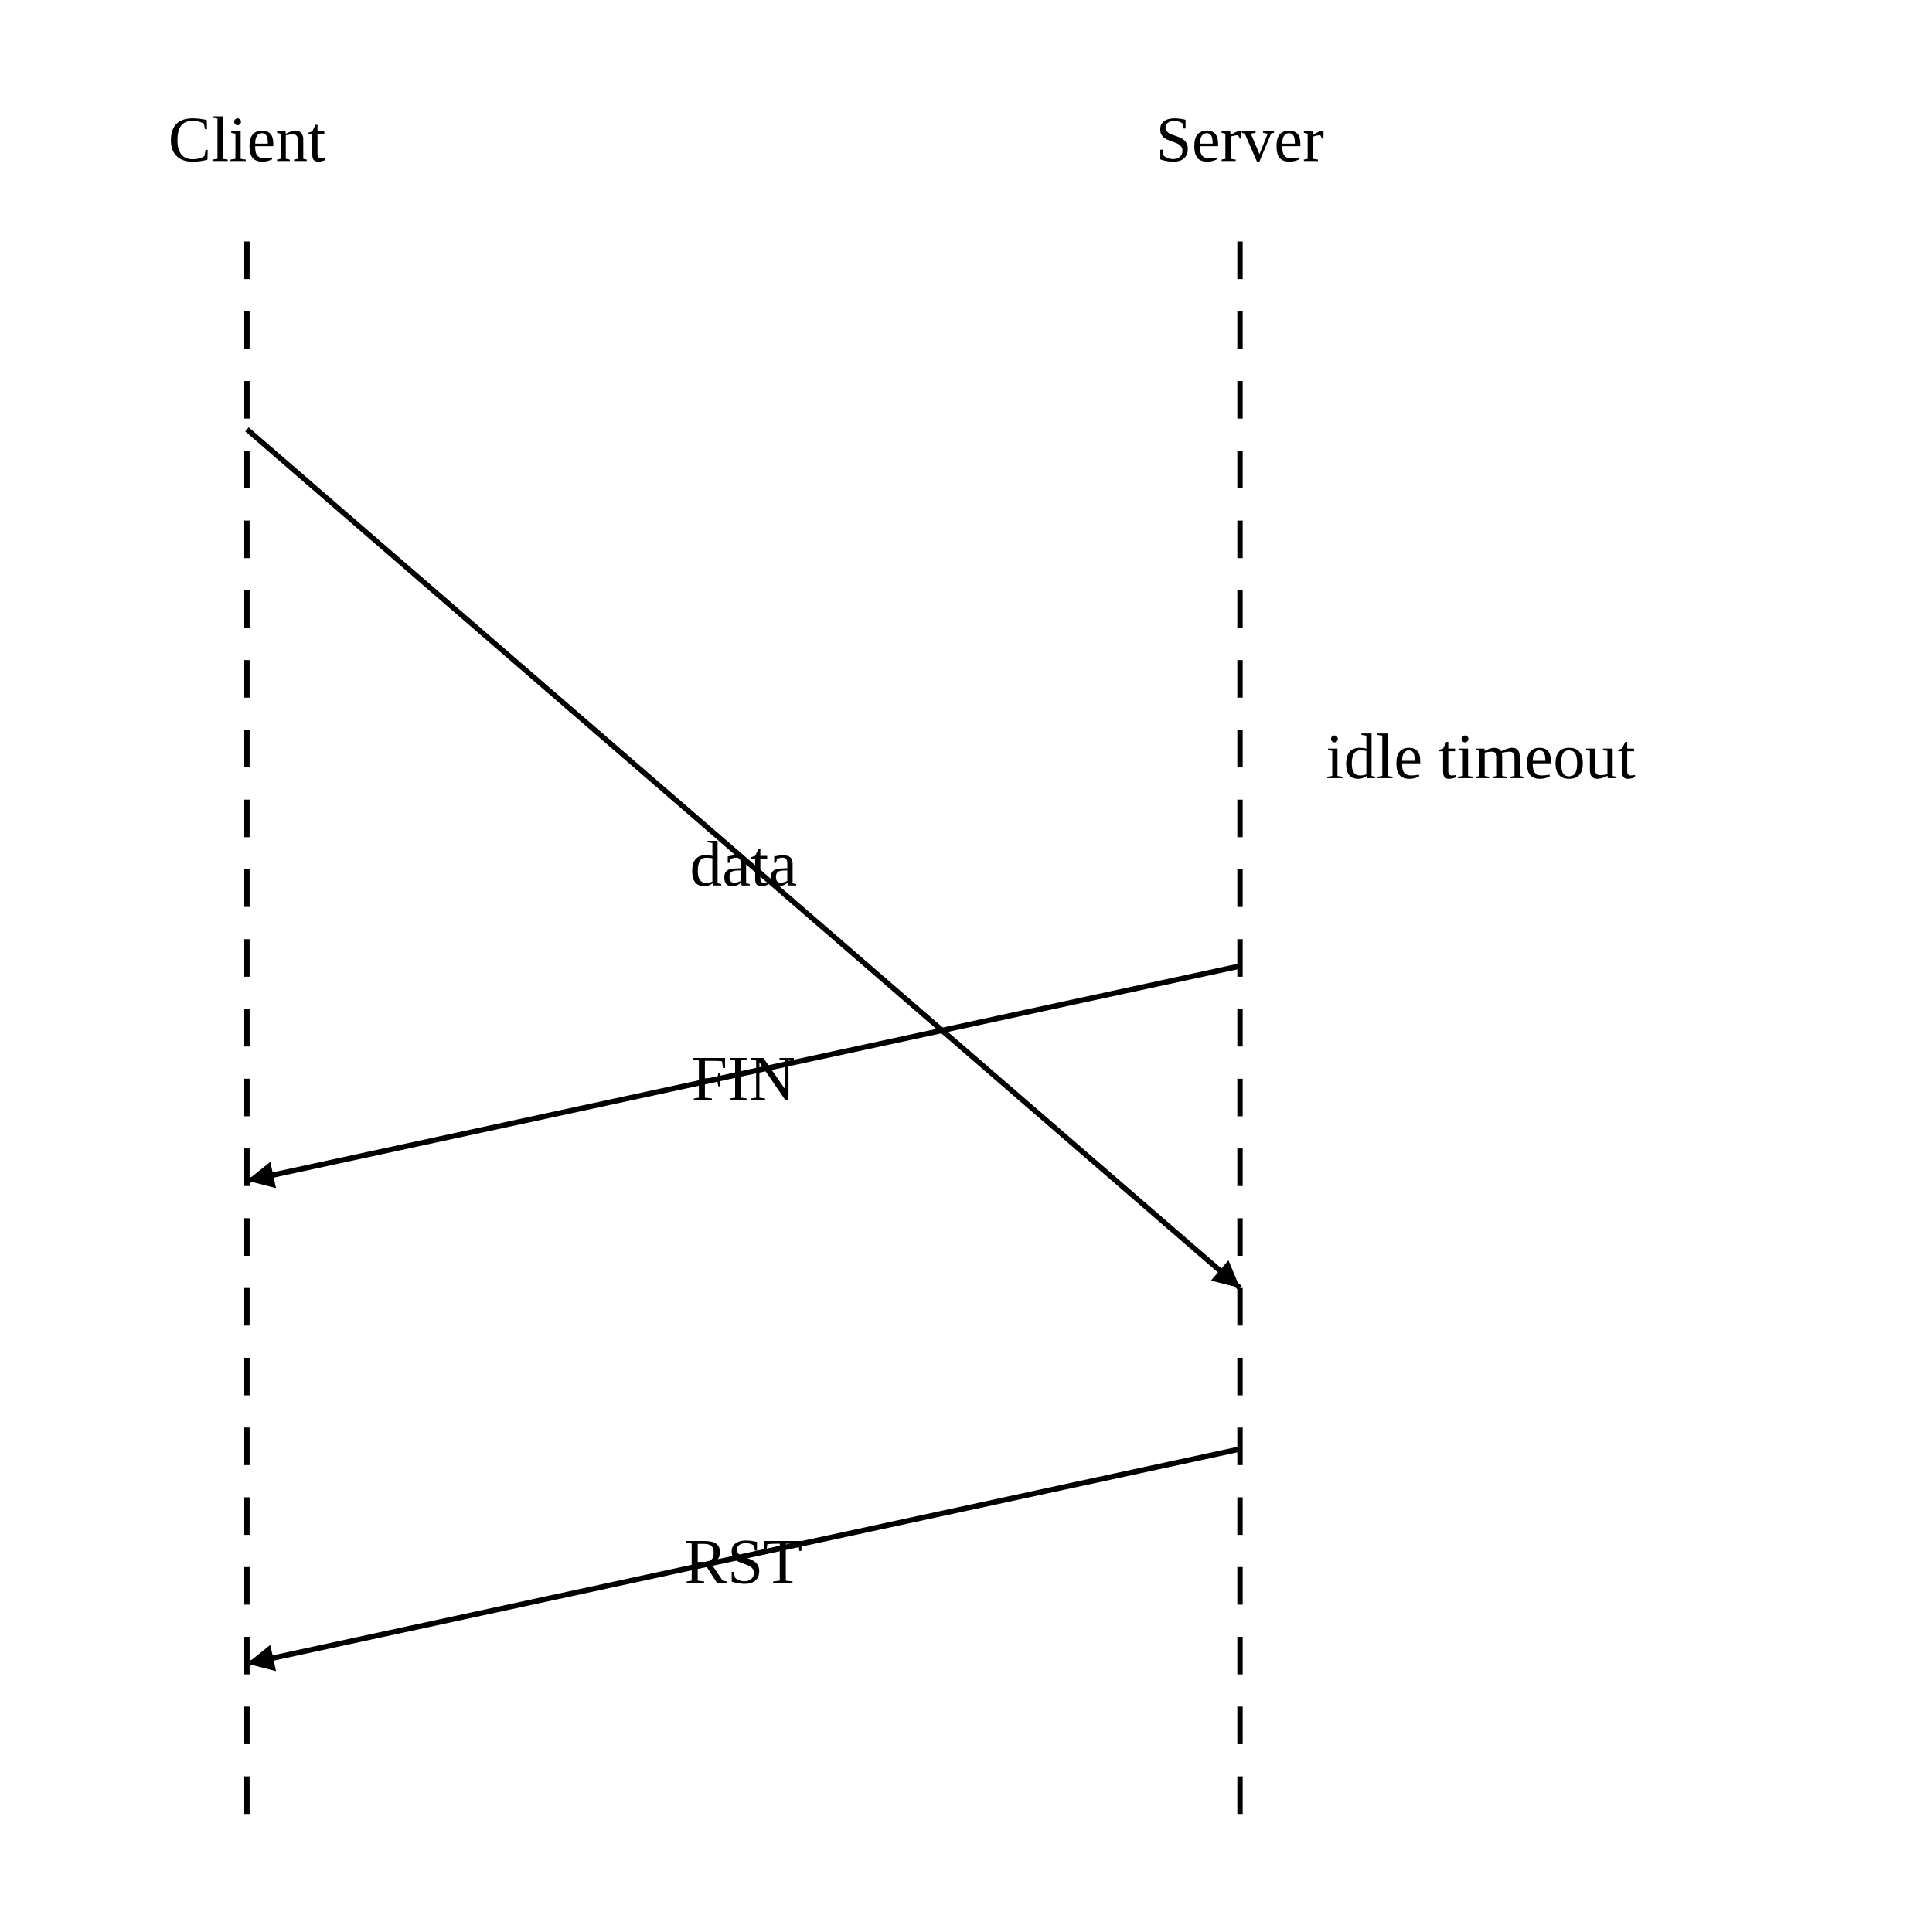
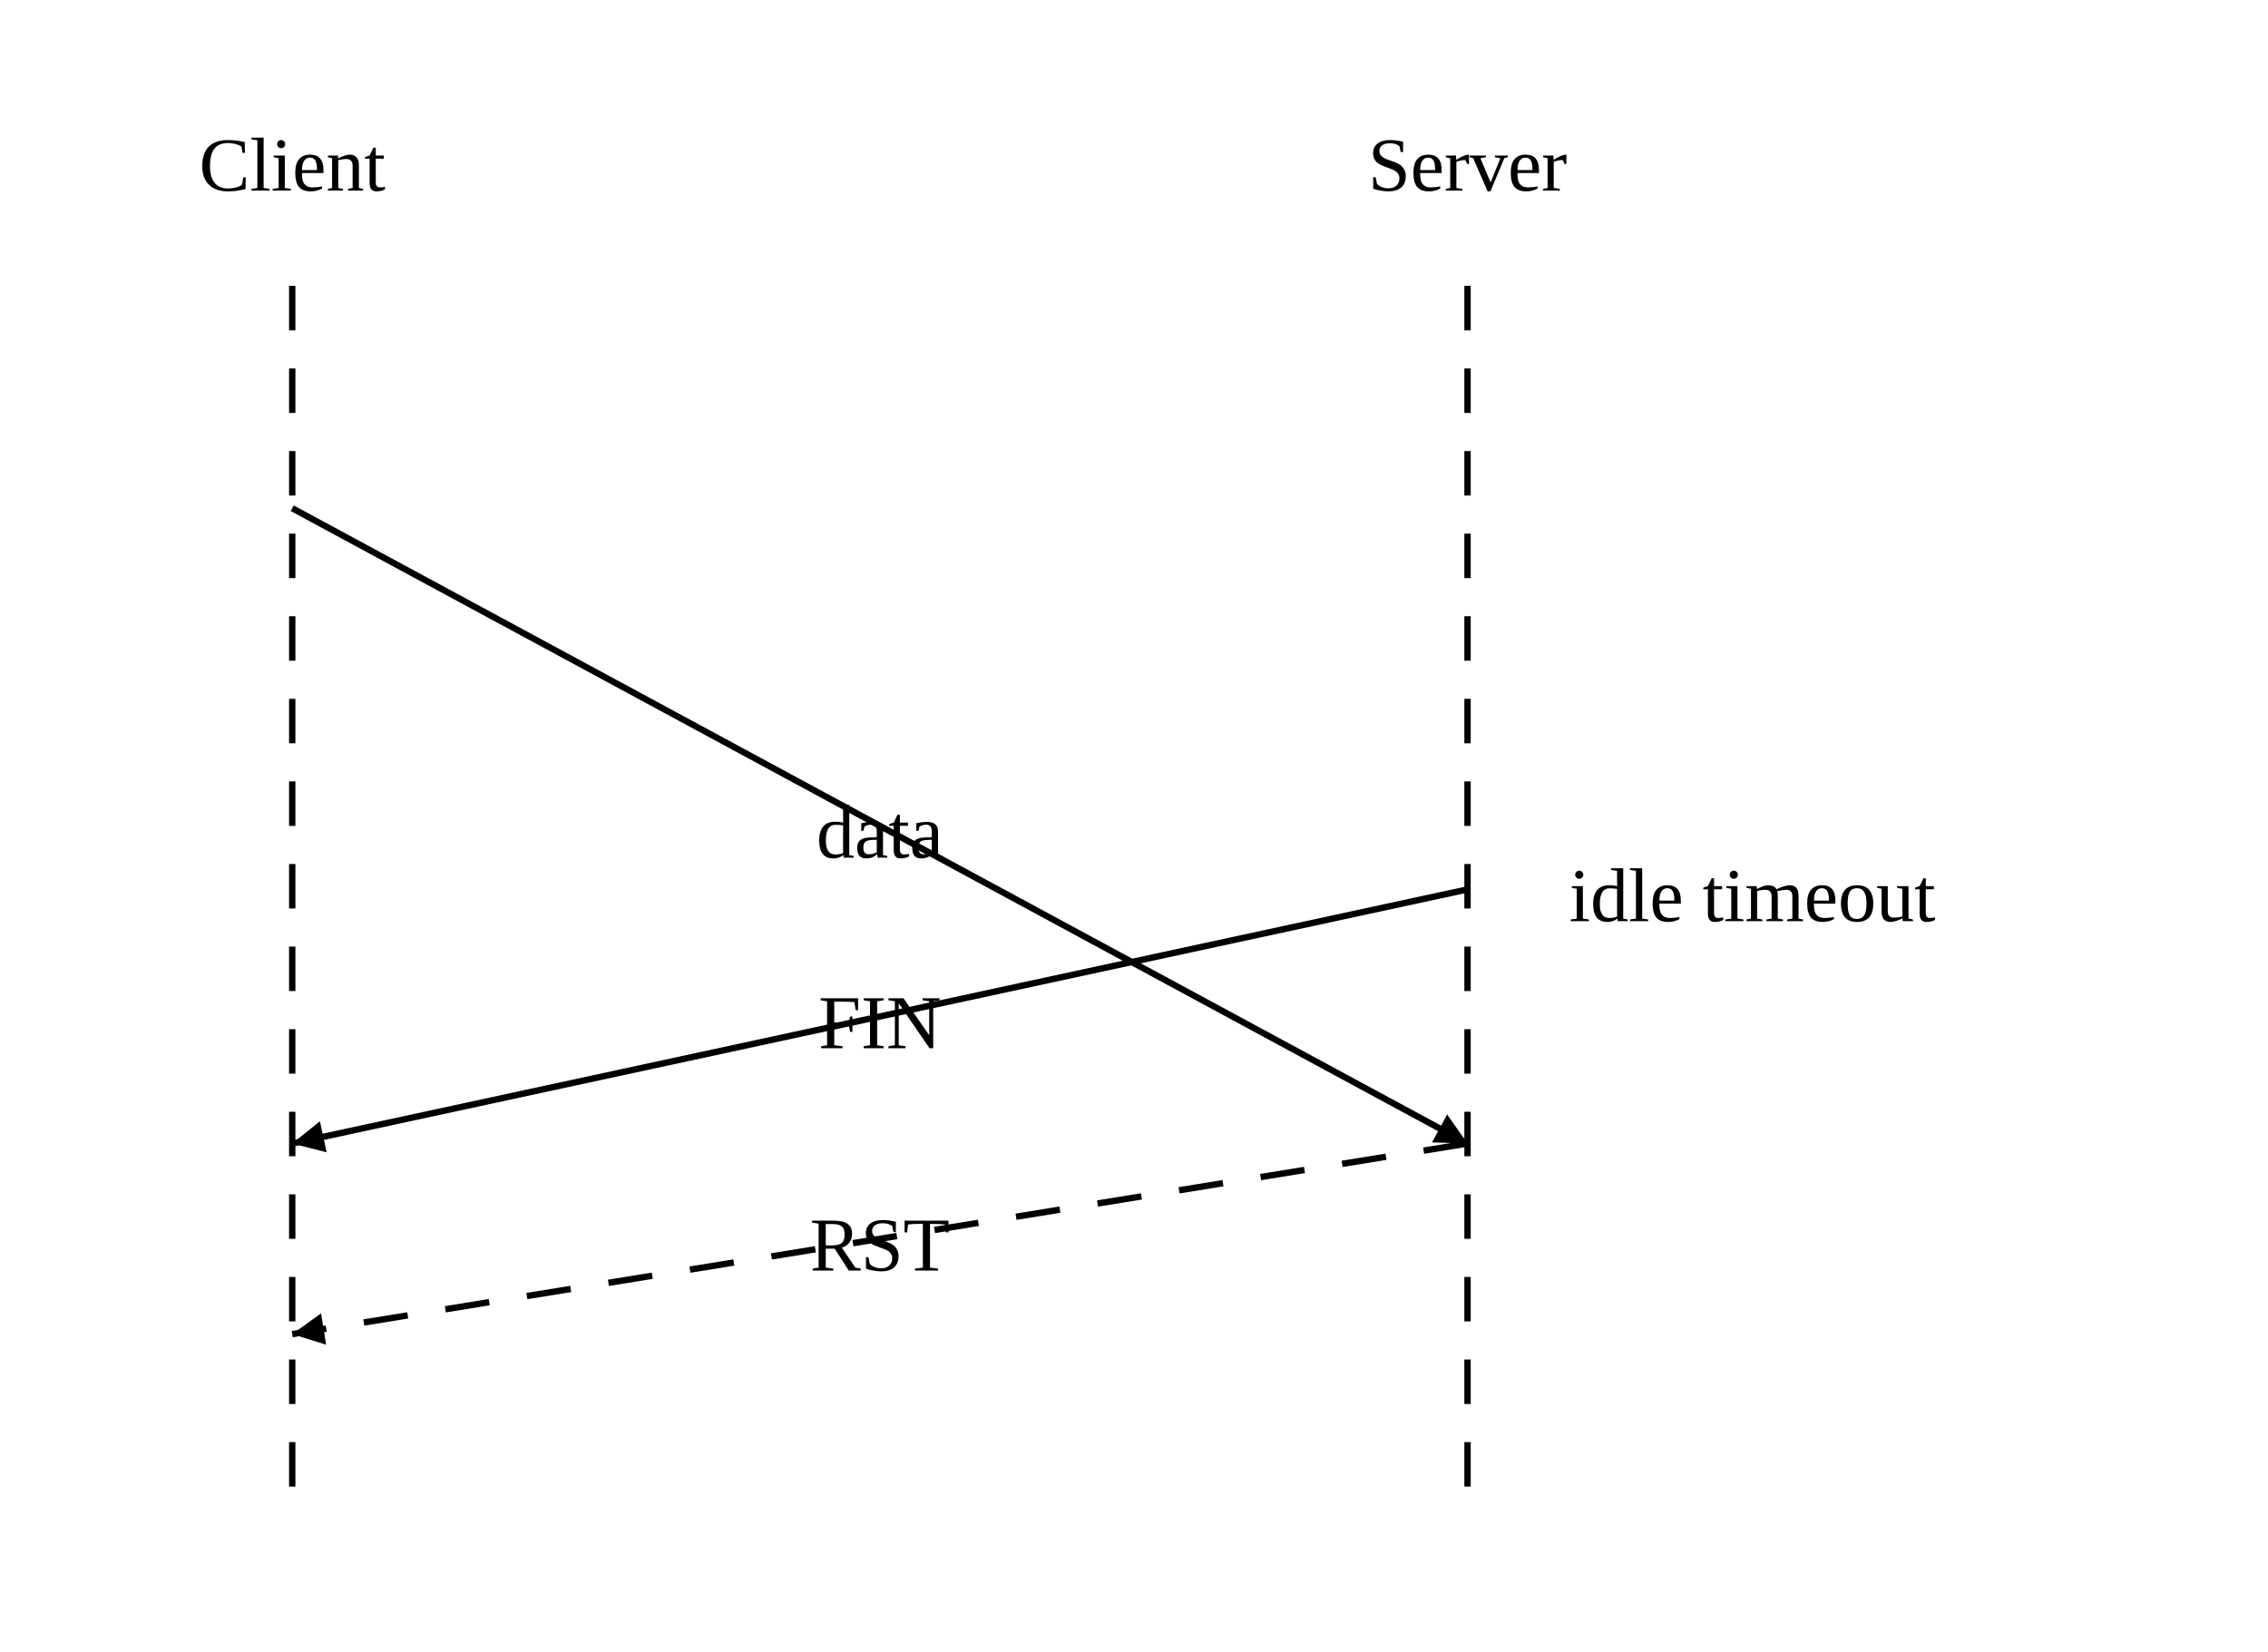
- <svg xmlns="http://www.w3.org/2000/svg" class="diagram" width="357" height="360" viewBox="0 0 357 360">
+ <svg xmlns="http://www.w3.org/2000/svg" class="diagram" width="357" height="260" viewBox="0 0 357 260">
  <defs>
    <marker id="tcp-race-arrow" viewBox="0 0 10 10" refX="10" refY="5" markerWidth="5" markerHeight="5" orient="auto-start-reverse">
      <path class="d-arrowhead" d="M0,0 L10,5 L0,10 z" fill="currentColor" />
    </marker>
  </defs>
  <text class="d-heading" x="46" y="30" text-anchor="middle" fill="currentColor">Client</text>
  <text class="d-heading" x="231" y="30" text-anchor="middle" fill="currentColor">Server</text>
-   <path class="d-line d-thin d-dashed d-muted" d="M46,45 V340 M231,45 V340" fill="none" stroke="currentColor" stroke-dasharray="7 6" />
+   <path class="d-line d-thin d-dashed d-muted" d="M46,45 V240 M231,45 V240" fill="none" stroke="currentColor" stroke-dasharray="7 6" />
  <path class="d-line d-dotted d-muted" d="M20,140 H337" stroke-dasharray="0 7" stroke-linecap="round" />
-   <path class="d-line" d="M46,80 L231,240" fill="none" stroke="currentColor" marker-end="url(#tcp-race-arrow)" />
-   <rect class="d-knockout" x="119.5" y="152" width="38" height="18" fill="none" />
-   <text x="138.5" y="165" text-anchor="middle" fill="currentColor">data</text>
+   <path class="d-line" d="M46,80 L231,180" fill="none" stroke="currentColor" marker-end="url(#tcp-race-arrow)" />
+   <rect class="d-knockout" x="119.5" y="122" width="38" height="18" fill="none" />
+   <text x="138.5" y="135" text-anchor="middle" fill="currentColor">data</text>
+   <path class="d-line d-dashed" d="M231,180 L46,210" fill="none" stroke="currentColor" marker-end="url(#tcp-race-arrow)" stroke-dasharray="7 6" />
+   <rect class="d-knockout" x="123.25" y="187" width="30.5" height="18" fill="none" />
+   <text x="138.5" y="200" text-anchor="middle" fill="currentColor">RST</text>
  <rect class="d-knockout" x="243" y="132" width="98" height="18" fill="none" />
  <text x="247" y="145" text-anchor="start" fill="currentColor">idle timeout</text>
-   <path class="d-line" d="M231,180 L46,220" fill="none" stroke="currentColor" marker-end="url(#tcp-race-arrow)" />
-   <rect class="d-knockout" x="123.25" y="192" width="30.5" height="18" fill="none" />
-   <text x="138.5" y="205" text-anchor="middle" fill="currentColor">FIN</text>
-   <path class="d-line" d="M231,270 L46,310" fill="none" stroke="currentColor" marker-end="url(#tcp-race-arrow)" />
-   <rect class="d-knockout" x="123.25" y="282" width="30.5" height="18" fill="none" />
-   <text x="138.5" y="295" text-anchor="middle" fill="currentColor">RST</text>
+   <path class="d-line" d="M231,140 L46,180" fill="none" stroke="currentColor" marker-end="url(#tcp-race-arrow)" />
+   <rect class="d-knockout" x="123.25" y="152" width="30.5" height="18" fill="none" />
+   <text x="138.5" y="165" text-anchor="middle" fill="currentColor">FIN</text>
</svg>
